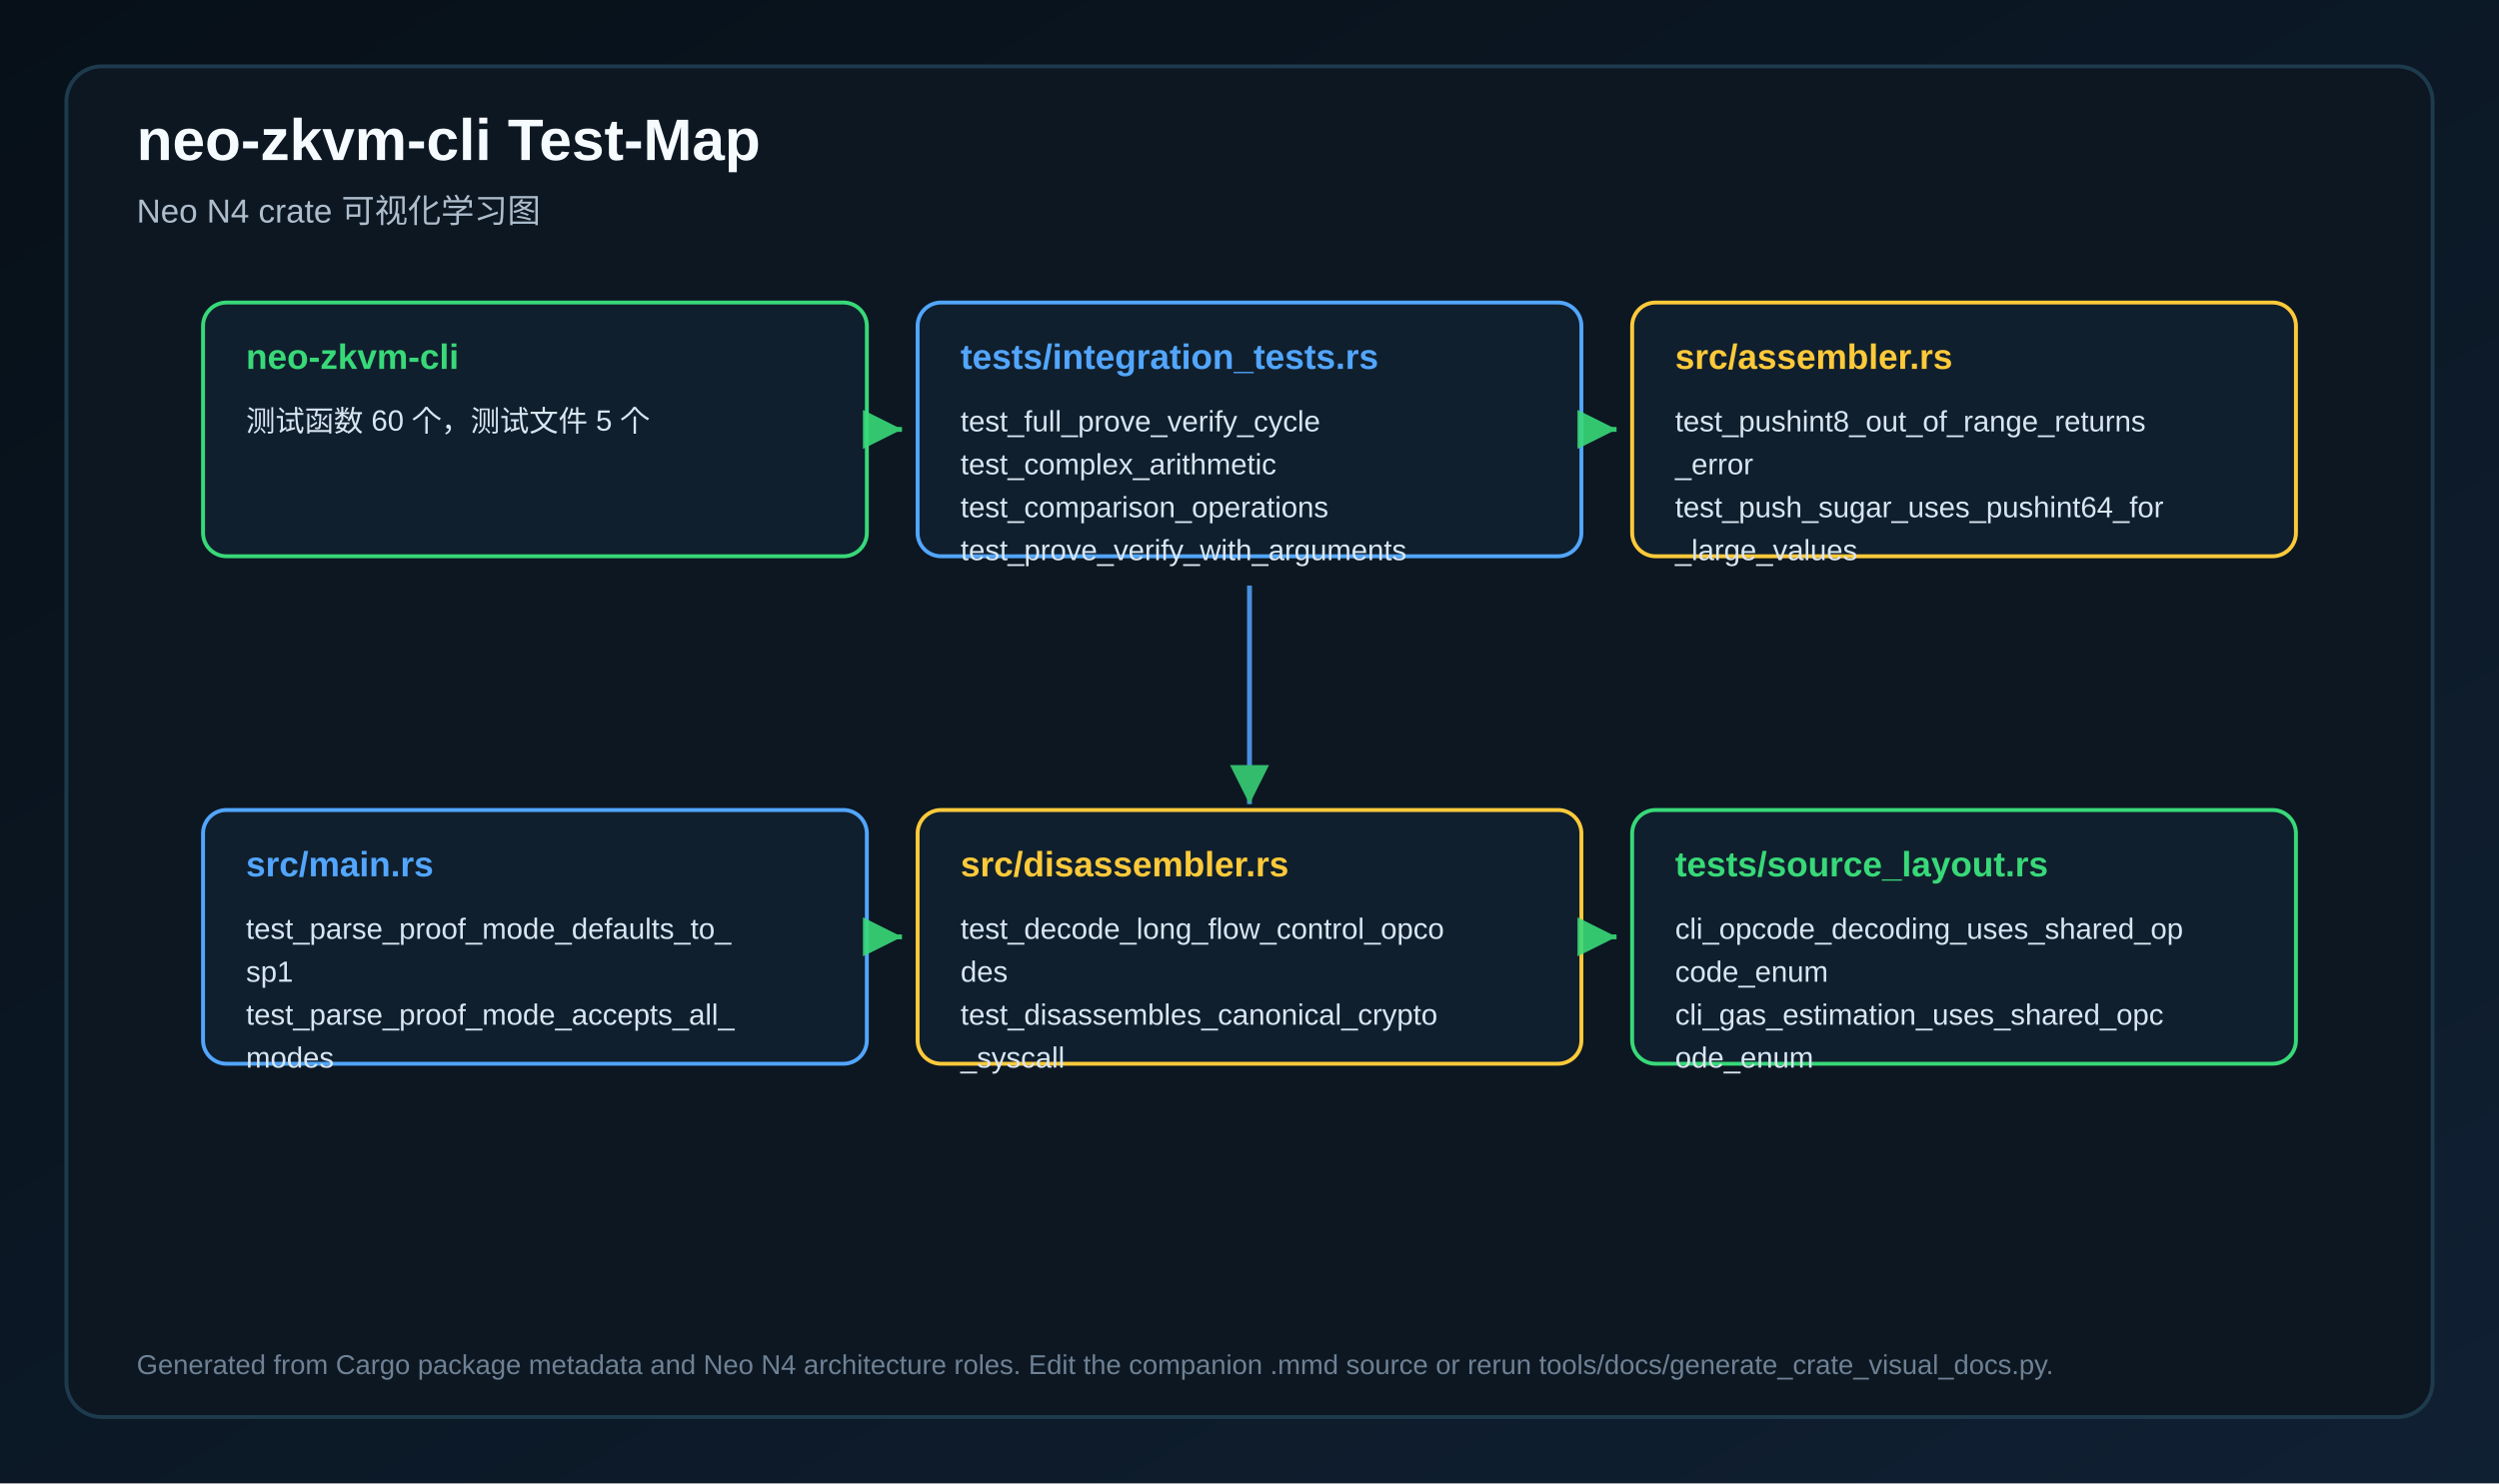
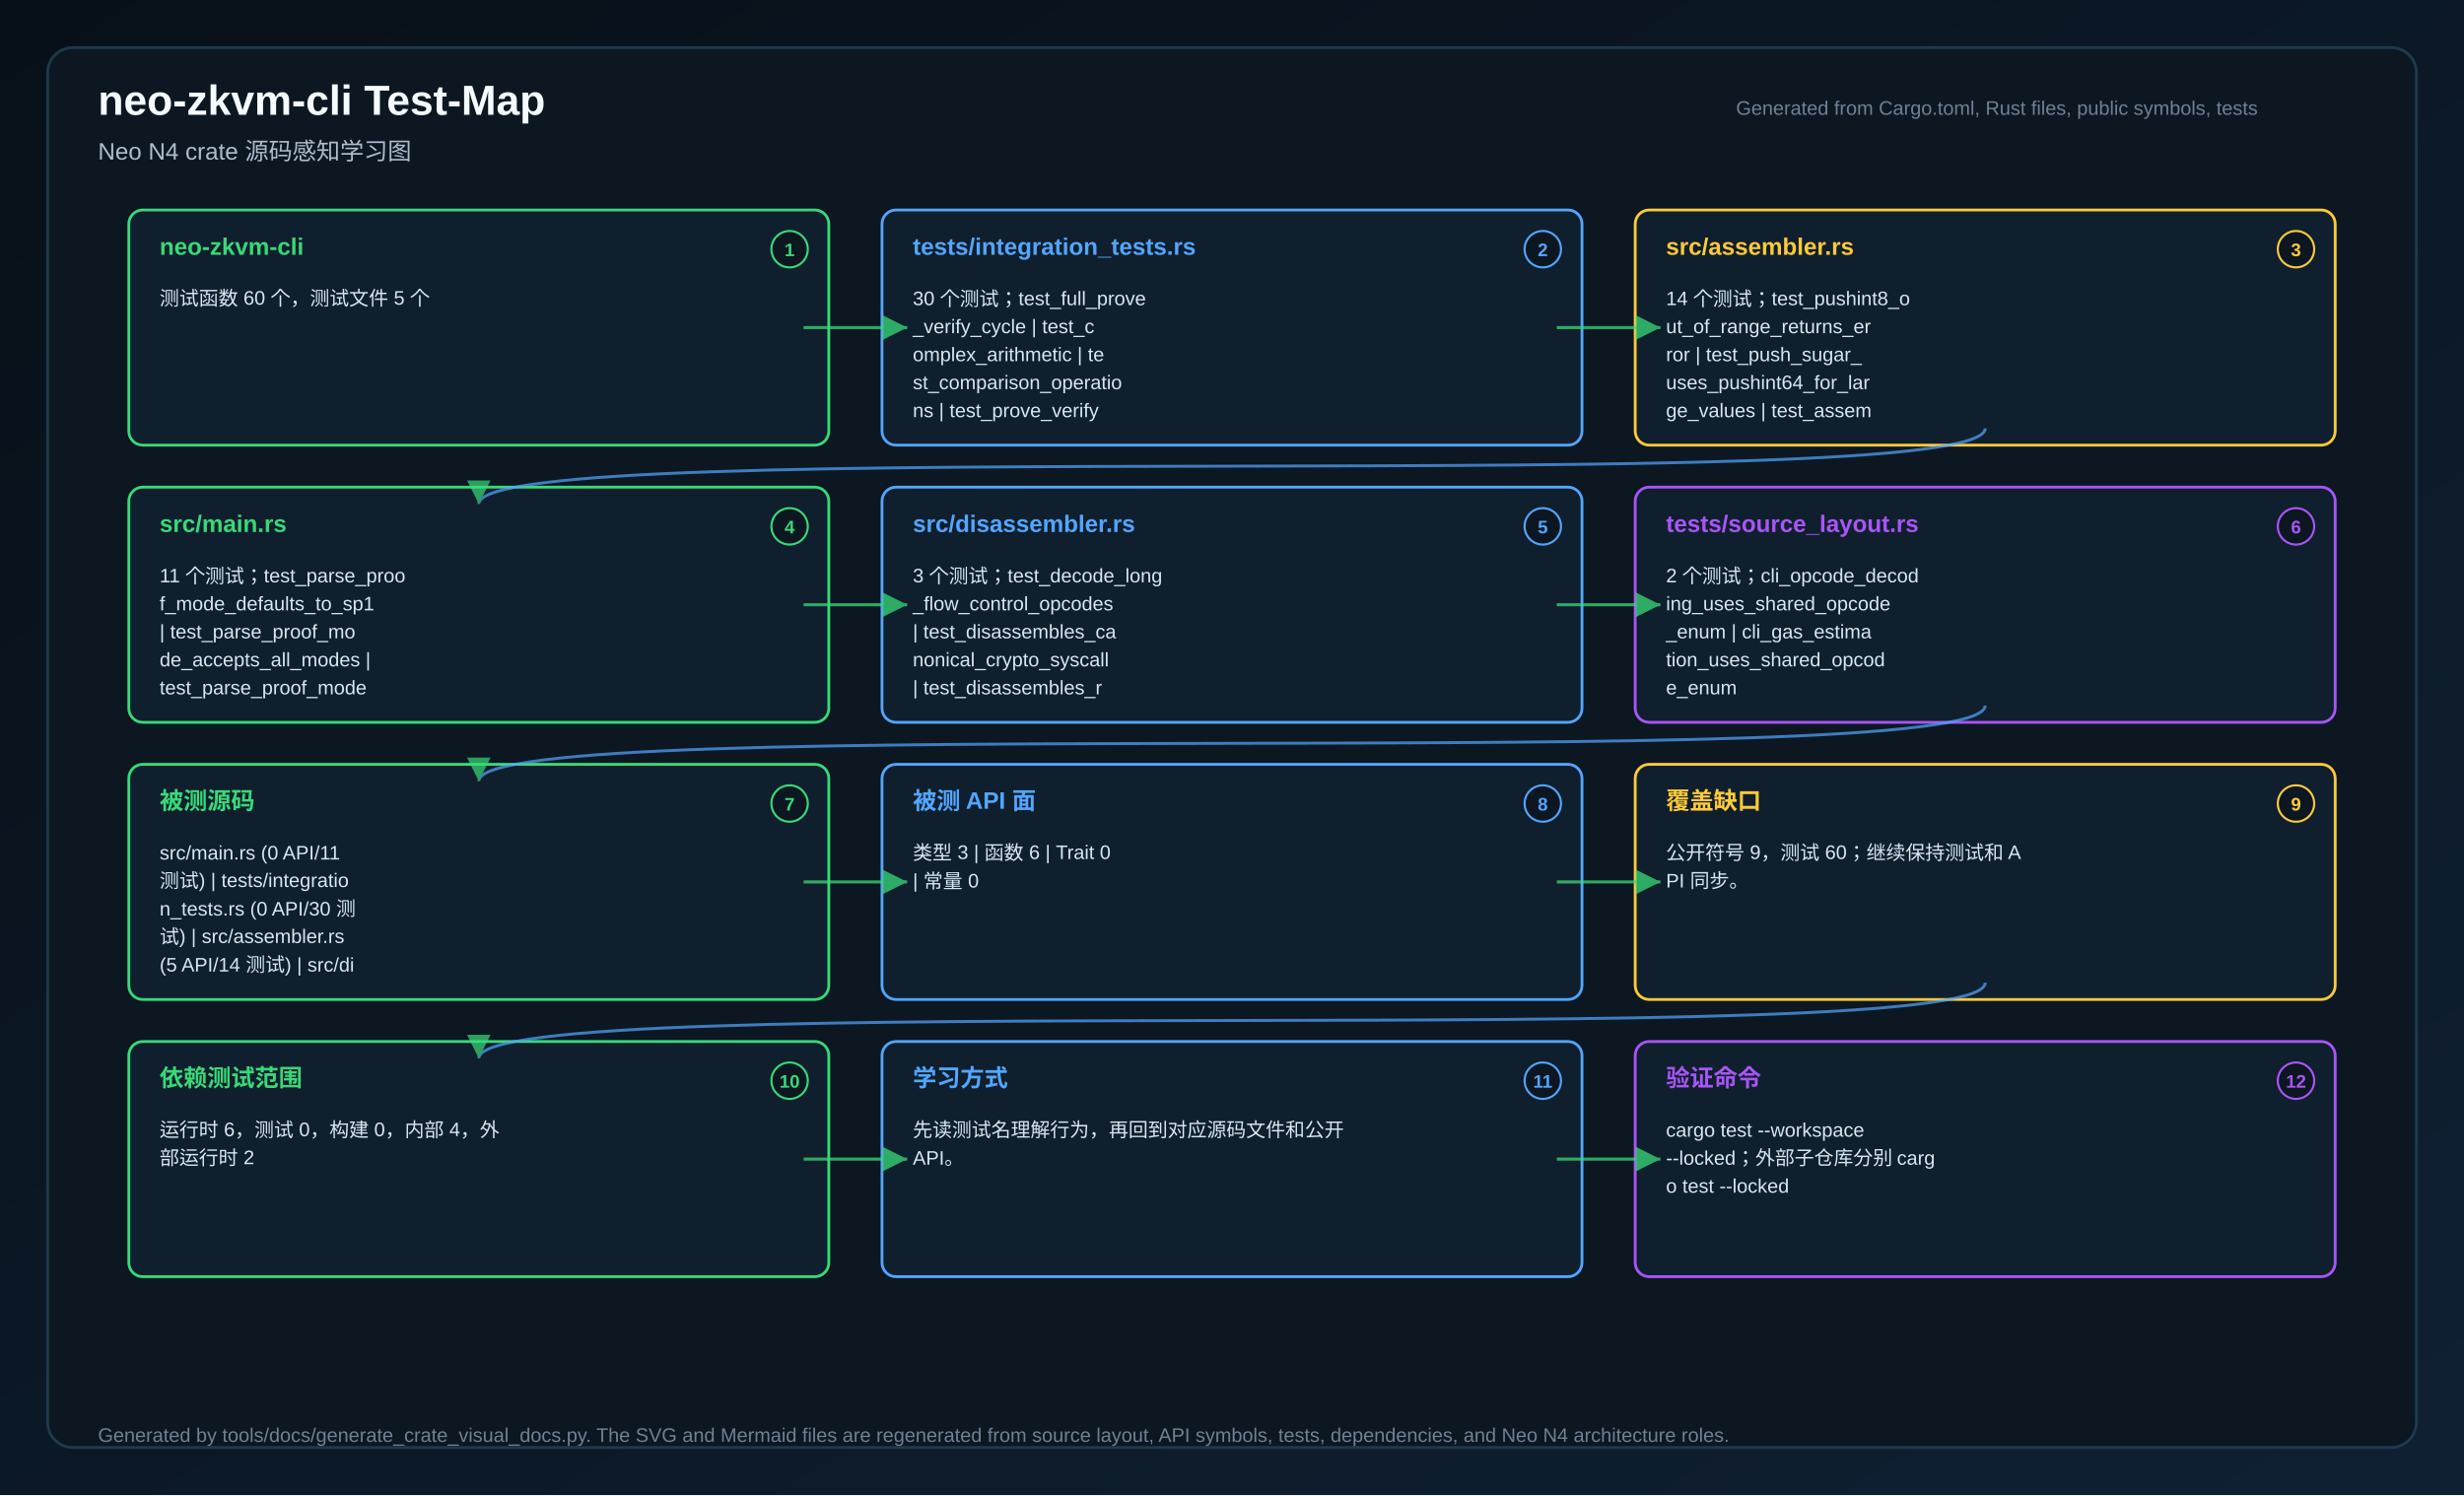
- <svg xmlns="http://www.w3.org/2000/svg" width="1280" height="760" viewBox="0 0 1280 760" role="img" aria-label="neo-zkvm-cli Test-Map">
+ <svg xmlns="http://www.w3.org/2000/svg" width="1760" height="1068" viewBox="0 0 1760 1068" role="img" aria-label="neo-zkvm-cli Test-Map">
  <defs>
    <linearGradient id="bg" x1="0" x2="1" y1="0" y2="1">
      <stop offset="0" stop-color="#071018" />
      <stop offset="1" stop-color="#102033" />
    </linearGradient>
    <marker id="arrow" markerWidth="12" markerHeight="12" refX="10" refY="6" orient="auto">
      <path d="M2,2 L10,6 L2,10 Z" fill="#38d978" />
    </marker>
  </defs>
-   <rect x="0" y="0" width="1280" height="760" fill="url(#bg)" />
-   <rect x="34" y="34" width="1212" height="692" rx="18" fill="#0c1722" stroke="#1e3a4d" stroke-width="2" />
+   <rect x="0" y="0" width="1760" height="1068" fill="url(#bg)" />
+   <rect x="34" y="34" width="1692" height="1000" rx="18" fill="#0c1722" stroke="#1e3a4d" stroke-width="2" />
  <text x="70" y="82" fill="#f6fbff" font-size="30" font-family="Segoe UI, Arial, sans-serif" font-weight="700">neo-zkvm-cli Test-Map</text>
-   <text x="70" y="114" fill="#aebdcc" font-size="17" font-family="Segoe UI, Arial, sans-serif">Neo N4 crate 可视化学习图</text>
-   <rect x="104" y="155" width="340" height="130" rx="12" fill="#101f2d" stroke="#38d978" stroke-width="2" />
-   <text x="126" y="189" fill="#38d978" font-size="18" font-family="Segoe UI, Arial, sans-serif" font-weight="700">neo-zkvm-cli</text>
-   <text x="126" y="221" fill="#d9e6f2" font-size="15" font-family="Segoe UI, Arial, sans-serif">测试函数 60 个，测试文件 5 个</text>
-   <rect x="470" y="155" width="340" height="130" rx="12" fill="#101f2d" stroke="#52a6ff" stroke-width="2" />
-   <text x="492" y="189" fill="#52a6ff" font-size="18" font-family="Segoe UI, Arial, sans-serif" font-weight="700">tests/integration_tests.rs</text>
-   <text x="492" y="221" fill="#d9e6f2" font-size="15" font-family="Segoe UI, Arial, sans-serif">test_full_prove_verify_cycle</text>
-   <text x="492" y="243" fill="#d9e6f2" font-size="15" font-family="Segoe UI, Arial, sans-serif">test_complex_arithmetic</text>
-   <text x="492" y="265" fill="#d9e6f2" font-size="15" font-family="Segoe UI, Arial, sans-serif">test_comparison_operations</text>
-   <text x="492" y="287" fill="#d9e6f2" font-size="15" font-family="Segoe UI, Arial, sans-serif">test_prove_verify_with_arguments</text>
-   <line x1="452" y1="220" x2="462" y2="220" stroke="#38d978" stroke-width="2.5" marker-end="url(#arrow)" opacity="0.9" />
-   <rect x="836" y="155" width="340" height="130" rx="12" fill="#101f2d" stroke="#ffca3a" stroke-width="2" />
-   <text x="858" y="189" fill="#ffca3a" font-size="18" font-family="Segoe UI, Arial, sans-serif" font-weight="700">src/assembler.rs</text>
-   <text x="858" y="221" fill="#d9e6f2" font-size="15" font-family="Segoe UI, Arial, sans-serif">test_pushint8_out_of_range_returns</text>
-   <text x="858" y="243" fill="#d9e6f2" font-size="15" font-family="Segoe UI, Arial, sans-serif">_error</text>
-   <text x="858" y="265" fill="#d9e6f2" font-size="15" font-family="Segoe UI, Arial, sans-serif">test_push_sugar_uses_pushint64_for</text>
-   <text x="858" y="287" fill="#d9e6f2" font-size="15" font-family="Segoe UI, Arial, sans-serif">_large_values</text>
-   <line x1="818" y1="220" x2="828" y2="220" stroke="#38d978" stroke-width="2.5" marker-end="url(#arrow)" opacity="0.9" />
-   <rect x="104" y="415" width="340" height="130" rx="12" fill="#101f2d" stroke="#52a6ff" stroke-width="2" />
-   <text x="126" y="449" fill="#52a6ff" font-size="18" font-family="Segoe UI, Arial, sans-serif" font-weight="700">src/main.rs</text>
-   <text x="126" y="481" fill="#d9e6f2" font-size="15" font-family="Segoe UI, Arial, sans-serif">test_parse_proof_mode_defaults_to_</text>
-   <text x="126" y="503" fill="#d9e6f2" font-size="15" font-family="Segoe UI, Arial, sans-serif">sp1</text>
-   <text x="126" y="525" fill="#d9e6f2" font-size="15" font-family="Segoe UI, Arial, sans-serif">test_parse_proof_mode_accepts_all_</text>
-   <text x="126" y="547" fill="#d9e6f2" font-size="15" font-family="Segoe UI, Arial, sans-serif">modes</text>
-   <rect x="470" y="415" width="340" height="130" rx="12" fill="#101f2d" stroke="#ffca3a" stroke-width="2" />
-   <text x="492" y="449" fill="#ffca3a" font-size="18" font-family="Segoe UI, Arial, sans-serif" font-weight="700">src/disassembler.rs</text>
-   <text x="492" y="481" fill="#d9e6f2" font-size="15" font-family="Segoe UI, Arial, sans-serif">test_decode_long_flow_control_opco</text>
-   <text x="492" y="503" fill="#d9e6f2" font-size="15" font-family="Segoe UI, Arial, sans-serif">des</text>
-   <text x="492" y="525" fill="#d9e6f2" font-size="15" font-family="Segoe UI, Arial, sans-serif">test_disassembles_canonical_crypto</text>
-   <text x="492" y="547" fill="#d9e6f2" font-size="15" font-family="Segoe UI, Arial, sans-serif">_syscall</text>
-   <line x1="452" y1="480" x2="462" y2="480" stroke="#38d978" stroke-width="2.5" marker-end="url(#arrow)" opacity="0.9" />
-   <rect x="836" y="415" width="340" height="130" rx="12" fill="#101f2d" stroke="#38d978" stroke-width="2" />
-   <text x="858" y="449" fill="#38d978" font-size="18" font-family="Segoe UI, Arial, sans-serif" font-weight="700">tests/source_layout.rs</text>
-   <text x="858" y="481" fill="#d9e6f2" font-size="15" font-family="Segoe UI, Arial, sans-serif">cli_opcode_decoding_uses_shared_op</text>
-   <text x="858" y="503" fill="#d9e6f2" font-size="15" font-family="Segoe UI, Arial, sans-serif">code_enum</text>
-   <text x="858" y="525" fill="#d9e6f2" font-size="15" font-family="Segoe UI, Arial, sans-serif">cli_gas_estimation_uses_shared_opc</text>
-   <text x="858" y="547" fill="#d9e6f2" font-size="15" font-family="Segoe UI, Arial, sans-serif">ode_enum</text>
-   <line x1="818" y1="480" x2="828" y2="480" stroke="#38d978" stroke-width="2.5" marker-end="url(#arrow)" opacity="0.9" />
-   <path d="M640 300 C640 350 640 370 640 412" stroke="#52a6ff" stroke-width="2.5" fill="none" marker-end="url(#arrow)" opacity="0.85" />
-   <text x="70" y="704" fill="#6f8194" font-size="14" font-family="Segoe UI, Arial, sans-serif">Generated from Cargo package metadata and Neo N4 architecture roles. Edit the companion .mmd source or rerun tools/docs/generate_crate_visual_docs.py.</text>
+   <text x="70" y="114" fill="#aebdcc" font-size="17" font-family="Segoe UI, Arial, sans-serif">Neo N4 crate 源码感知学习图</text>
+   <text x="1240" y="82" fill="#6f8194" font-size="14" font-family="Segoe UI, Arial, sans-serif">Generated from Cargo.toml, Rust files, public symbols, tests</text>
+   <rect x="92" y="150" width="500" height="168" rx="10" fill="#101f2d" stroke="#38d978" stroke-width="2" />
+   <circle cx="564" cy="178" r="13" fill="#0c1722" stroke="#38d978" stroke-width="1.5" />
+   <text x="564" y="183" text-anchor="middle" fill="#38d978" font-size="13" font-family="Segoe UI, Arial, sans-serif" font-weight="700">1</text>
+   <text x="114" y="182" fill="#38d978" font-size="17" font-family="Segoe UI, Arial, sans-serif" font-weight="700">neo-zkvm-cli</text>
+   <text x="114" y="218" fill="#d9e6f2" font-size="14" font-family="Segoe UI, Arial, sans-serif">测试函数 60 个，测试文件 5 个</text>
+   <rect x="630" y="150" width="500" height="168" rx="10" fill="#101f2d" stroke="#52a6ff" stroke-width="2" />
+   <circle cx="1102" cy="178" r="13" fill="#0c1722" stroke="#52a6ff" stroke-width="1.5" />
+   <text x="1102" y="183" text-anchor="middle" fill="#52a6ff" font-size="13" font-family="Segoe UI, Arial, sans-serif" font-weight="700">2</text>
+   <text x="652" y="182" fill="#52a6ff" font-size="17" font-family="Segoe UI, Arial, sans-serif" font-weight="700">tests/integration_tests.rs</text>
+   <text x="652" y="218" fill="#d9e6f2" font-size="14" font-family="Segoe UI, Arial, sans-serif">30 个测试；test_full_prove</text>
+   <text x="652" y="238" fill="#d9e6f2" font-size="14" font-family="Segoe UI, Arial, sans-serif">_verify_cycle | test_c</text>
+   <text x="652" y="258" fill="#d9e6f2" font-size="14" font-family="Segoe UI, Arial, sans-serif">omplex_arithmetic | te</text>
+   <text x="652" y="278" fill="#d9e6f2" font-size="14" font-family="Segoe UI, Arial, sans-serif">st_comparison_operatio</text>
+   <text x="652" y="298" fill="#d9e6f2" font-size="14" font-family="Segoe UI, Arial, sans-serif">ns | test_prove_verify</text>
+   <rect x="1168" y="150" width="500" height="168" rx="10" fill="#101f2d" stroke="#ffca3a" stroke-width="2" />
+   <circle cx="1640" cy="178" r="13" fill="#0c1722" stroke="#ffca3a" stroke-width="1.5" />
+   <text x="1640" y="183" text-anchor="middle" fill="#ffca3a" font-size="13" font-family="Segoe UI, Arial, sans-serif" font-weight="700">3</text>
+   <text x="1190" y="182" fill="#ffca3a" font-size="17" font-family="Segoe UI, Arial, sans-serif" font-weight="700">src/assembler.rs</text>
+   <text x="1190" y="218" fill="#d9e6f2" font-size="14" font-family="Segoe UI, Arial, sans-serif">14 个测试；test_pushint8_o</text>
+   <text x="1190" y="238" fill="#d9e6f2" font-size="14" font-family="Segoe UI, Arial, sans-serif">ut_of_range_returns_er</text>
+   <text x="1190" y="258" fill="#d9e6f2" font-size="14" font-family="Segoe UI, Arial, sans-serif">ror | test_push_sugar_</text>
+   <text x="1190" y="278" fill="#d9e6f2" font-size="14" font-family="Segoe UI, Arial, sans-serif">uses_pushint64_for_lar</text>
+   <text x="1190" y="298" fill="#d9e6f2" font-size="14" font-family="Segoe UI, Arial, sans-serif">ge_values | test_assem</text>
+   <rect x="92" y="348" width="500" height="168" rx="10" fill="#101f2d" stroke="#38d978" stroke-width="2" />
+   <circle cx="564" cy="376" r="13" fill="#0c1722" stroke="#38d978" stroke-width="1.5" />
+   <text x="564" y="381" text-anchor="middle" fill="#38d978" font-size="13" font-family="Segoe UI, Arial, sans-serif" font-weight="700">4</text>
+   <text x="114" y="380" fill="#38d978" font-size="17" font-family="Segoe UI, Arial, sans-serif" font-weight="700">src/main.rs</text>
+   <text x="114" y="416" fill="#d9e6f2" font-size="14" font-family="Segoe UI, Arial, sans-serif">11 个测试；test_parse_proo</text>
+   <text x="114" y="436" fill="#d9e6f2" font-size="14" font-family="Segoe UI, Arial, sans-serif">f_mode_defaults_to_sp1</text>
+   <text x="114" y="456" fill="#d9e6f2" font-size="14" font-family="Segoe UI, Arial, sans-serif"> | test_parse_proof_mo</text>
+   <text x="114" y="476" fill="#d9e6f2" font-size="14" font-family="Segoe UI, Arial, sans-serif">de_accepts_all_modes |</text>
+   <text x="114" y="496" fill="#d9e6f2" font-size="14" font-family="Segoe UI, Arial, sans-serif"> test_parse_proof_mode</text>
+   <rect x="630" y="348" width="500" height="168" rx="10" fill="#101f2d" stroke="#52a6ff" stroke-width="2" />
+   <circle cx="1102" cy="376" r="13" fill="#0c1722" stroke="#52a6ff" stroke-width="1.5" />
+   <text x="1102" y="381" text-anchor="middle" fill="#52a6ff" font-size="13" font-family="Segoe UI, Arial, sans-serif" font-weight="700">5</text>
+   <text x="652" y="380" fill="#52a6ff" font-size="17" font-family="Segoe UI, Arial, sans-serif" font-weight="700">src/disassembler.rs</text>
+   <text x="652" y="416" fill="#d9e6f2" font-size="14" font-family="Segoe UI, Arial, sans-serif">3 个测试；test_decode_long</text>
+   <text x="652" y="436" fill="#d9e6f2" font-size="14" font-family="Segoe UI, Arial, sans-serif">_flow_control_opcodes </text>
+   <text x="652" y="456" fill="#d9e6f2" font-size="14" font-family="Segoe UI, Arial, sans-serif">| test_disassembles_ca</text>
+   <text x="652" y="476" fill="#d9e6f2" font-size="14" font-family="Segoe UI, Arial, sans-serif">nonical_crypto_syscall</text>
+   <text x="652" y="496" fill="#d9e6f2" font-size="14" font-family="Segoe UI, Arial, sans-serif"> | test_disassembles_r</text>
+   <rect x="1168" y="348" width="500" height="168" rx="10" fill="#101f2d" stroke="#a855f7" stroke-width="2" />
+   <circle cx="1640" cy="376" r="13" fill="#0c1722" stroke="#a855f7" stroke-width="1.5" />
+   <text x="1640" y="381" text-anchor="middle" fill="#a855f7" font-size="13" font-family="Segoe UI, Arial, sans-serif" font-weight="700">6</text>
+   <text x="1190" y="380" fill="#a855f7" font-size="17" font-family="Segoe UI, Arial, sans-serif" font-weight="700">tests/source_layout.rs</text>
+   <text x="1190" y="416" fill="#d9e6f2" font-size="14" font-family="Segoe UI, Arial, sans-serif">2 个测试；cli_opcode_decod</text>
+   <text x="1190" y="436" fill="#d9e6f2" font-size="14" font-family="Segoe UI, Arial, sans-serif">ing_uses_shared_opcode</text>
+   <text x="1190" y="456" fill="#d9e6f2" font-size="14" font-family="Segoe UI, Arial, sans-serif">_enum | cli_gas_estima</text>
+   <text x="1190" y="476" fill="#d9e6f2" font-size="14" font-family="Segoe UI, Arial, sans-serif">tion_uses_shared_opcod</text>
+   <text x="1190" y="496" fill="#d9e6f2" font-size="14" font-family="Segoe UI, Arial, sans-serif">e_enum</text>
+   <rect x="92" y="546" width="500" height="168" rx="10" fill="#101f2d" stroke="#38d978" stroke-width="2" />
+   <circle cx="564" cy="574" r="13" fill="#0c1722" stroke="#38d978" stroke-width="1.5" />
+   <text x="564" y="579" text-anchor="middle" fill="#38d978" font-size="13" font-family="Segoe UI, Arial, sans-serif" font-weight="700">7</text>
+   <text x="114" y="578" fill="#38d978" font-size="17" font-family="Segoe UI, Arial, sans-serif" font-weight="700">被测源码</text>
+   <text x="114" y="614" fill="#d9e6f2" font-size="14" font-family="Segoe UI, Arial, sans-serif">src/main.rs (0 API/11 </text>
+   <text x="114" y="634" fill="#d9e6f2" font-size="14" font-family="Segoe UI, Arial, sans-serif">测试) | tests/integratio</text>
+   <text x="114" y="654" fill="#d9e6f2" font-size="14" font-family="Segoe UI, Arial, sans-serif">n_tests.rs (0 API/30 测</text>
+   <text x="114" y="674" fill="#d9e6f2" font-size="14" font-family="Segoe UI, Arial, sans-serif">试) | src/assembler.rs </text>
+   <text x="114" y="694" fill="#d9e6f2" font-size="14" font-family="Segoe UI, Arial, sans-serif">(5 API/14 测试) | src/di</text>
+   <rect x="630" y="546" width="500" height="168" rx="10" fill="#101f2d" stroke="#52a6ff" stroke-width="2" />
+   <circle cx="1102" cy="574" r="13" fill="#0c1722" stroke="#52a6ff" stroke-width="1.5" />
+   <text x="1102" y="579" text-anchor="middle" fill="#52a6ff" font-size="13" font-family="Segoe UI, Arial, sans-serif" font-weight="700">8</text>
+   <text x="652" y="578" fill="#52a6ff" font-size="17" font-family="Segoe UI, Arial, sans-serif" font-weight="700">被测 API 面</text>
+   <text x="652" y="614" fill="#d9e6f2" font-size="14" font-family="Segoe UI, Arial, sans-serif">类型 3 | 函数 6 | Trait 0 </text>
+   <text x="652" y="634" fill="#d9e6f2" font-size="14" font-family="Segoe UI, Arial, sans-serif">| 常量 0</text>
+   <rect x="1168" y="546" width="500" height="168" rx="10" fill="#101f2d" stroke="#ffca3a" stroke-width="2" />
+   <circle cx="1640" cy="574" r="13" fill="#0c1722" stroke="#ffca3a" stroke-width="1.5" />
+   <text x="1640" y="579" text-anchor="middle" fill="#ffca3a" font-size="13" font-family="Segoe UI, Arial, sans-serif" font-weight="700">9</text>
+   <text x="1190" y="578" fill="#ffca3a" font-size="17" font-family="Segoe UI, Arial, sans-serif" font-weight="700">覆盖缺口</text>
+   <text x="1190" y="614" fill="#d9e6f2" font-size="14" font-family="Segoe UI, Arial, sans-serif">公开符号 9，测试 60；继续保持测试和 A</text>
+   <text x="1190" y="634" fill="#d9e6f2" font-size="14" font-family="Segoe UI, Arial, sans-serif">PI 同步。</text>
+   <rect x="92" y="744" width="500" height="168" rx="10" fill="#101f2d" stroke="#38d978" stroke-width="2" />
+   <circle cx="564" cy="772" r="13" fill="#0c1722" stroke="#38d978" stroke-width="1.5" />
+   <text x="564" y="777" text-anchor="middle" fill="#38d978" font-size="13" font-family="Segoe UI, Arial, sans-serif" font-weight="700">10</text>
+   <text x="114" y="776" fill="#38d978" font-size="17" font-family="Segoe UI, Arial, sans-serif" font-weight="700">依赖测试范围</text>
+   <text x="114" y="812" fill="#d9e6f2" font-size="14" font-family="Segoe UI, Arial, sans-serif">运行时 6，测试 0，构建 0，内部 4，外</text>
+   <text x="114" y="832" fill="#d9e6f2" font-size="14" font-family="Segoe UI, Arial, sans-serif">部运行时 2</text>
+   <rect x="630" y="744" width="500" height="168" rx="10" fill="#101f2d" stroke="#52a6ff" stroke-width="2" />
+   <circle cx="1102" cy="772" r="13" fill="#0c1722" stroke="#52a6ff" stroke-width="1.5" />
+   <text x="1102" y="777" text-anchor="middle" fill="#52a6ff" font-size="13" font-family="Segoe UI, Arial, sans-serif" font-weight="700">11</text>
+   <text x="652" y="776" fill="#52a6ff" font-size="17" font-family="Segoe UI, Arial, sans-serif" font-weight="700">学习方式</text>
+   <text x="652" y="812" fill="#d9e6f2" font-size="14" font-family="Segoe UI, Arial, sans-serif">先读测试名理解行为，再回到对应源码文件和公开</text>
+   <text x="652" y="832" fill="#d9e6f2" font-size="14" font-family="Segoe UI, Arial, sans-serif"> API。</text>
+   <rect x="1168" y="744" width="500" height="168" rx="10" fill="#101f2d" stroke="#a855f7" stroke-width="2" />
+   <circle cx="1640" cy="772" r="13" fill="#0c1722" stroke="#a855f7" stroke-width="1.5" />
+   <text x="1640" y="777" text-anchor="middle" fill="#a855f7" font-size="13" font-family="Segoe UI, Arial, sans-serif" font-weight="700">12</text>
+   <text x="1190" y="776" fill="#a855f7" font-size="17" font-family="Segoe UI, Arial, sans-serif" font-weight="700">验证命令</text>
+   <text x="1190" y="812" fill="#d9e6f2" font-size="14" font-family="Segoe UI, Arial, sans-serif">cargo test --workspace</text>
+   <text x="1190" y="832" fill="#d9e6f2" font-size="14" font-family="Segoe UI, Arial, sans-serif"> --locked；外部子仓库分别 carg</text>
+   <text x="1190" y="852" fill="#d9e6f2" font-size="14" font-family="Segoe UI, Arial, sans-serif">o test --locked</text>
+   <line x1="574" y1="234" x2="648" y2="234" stroke="#38d978" stroke-width="2.2" marker-end="url(#arrow)" opacity="0.75" />
+   <line x1="1112" y1="234" x2="1186" y2="234" stroke="#38d978" stroke-width="2.2" marker-end="url(#arrow)" opacity="0.75" />
+   <line x1="574" y1="432" x2="648" y2="432" stroke="#38d978" stroke-width="2.2" marker-end="url(#arrow)" opacity="0.75" />
+   <line x1="1112" y1="432" x2="1186" y2="432" stroke="#38d978" stroke-width="2.2" marker-end="url(#arrow)" opacity="0.75" />
+   <line x1="574" y1="630" x2="648" y2="630" stroke="#38d978" stroke-width="2.2" marker-end="url(#arrow)" opacity="0.75" />
+   <line x1="1112" y1="630" x2="1186" y2="630" stroke="#38d978" stroke-width="2.2" marker-end="url(#arrow)" opacity="0.75" />
+   <line x1="574" y1="828" x2="648" y2="828" stroke="#38d978" stroke-width="2.2" marker-end="url(#arrow)" opacity="0.75" />
+   <line x1="1112" y1="828" x2="1186" y2="828" stroke="#38d978" stroke-width="2.2" marker-end="url(#arrow)" opacity="0.75" />
+   <path d="M1418 306 C1418 358, 342 308, 342 360" stroke="#52a6ff" stroke-width="2.1" fill="none" marker-end="url(#arrow)" opacity="0.7" />
+   <path d="M1418 504 C1418 556, 342 506, 342 558" stroke="#52a6ff" stroke-width="2.1" fill="none" marker-end="url(#arrow)" opacity="0.7" />
+   <path d="M1418 702 C1418 754, 342 704, 342 756" stroke="#52a6ff" stroke-width="2.1" fill="none" marker-end="url(#arrow)" opacity="0.7" />
+   <text x="70" y="1030" fill="#6f8194" font-size="14" font-family="Segoe UI, Arial, sans-serif">Generated by tools/docs/generate_crate_visual_docs.py. The SVG and Mermaid files are regenerated from source layout, API symbols, tests, dependencies, and Neo N4 architecture roles.</text>
</svg>
